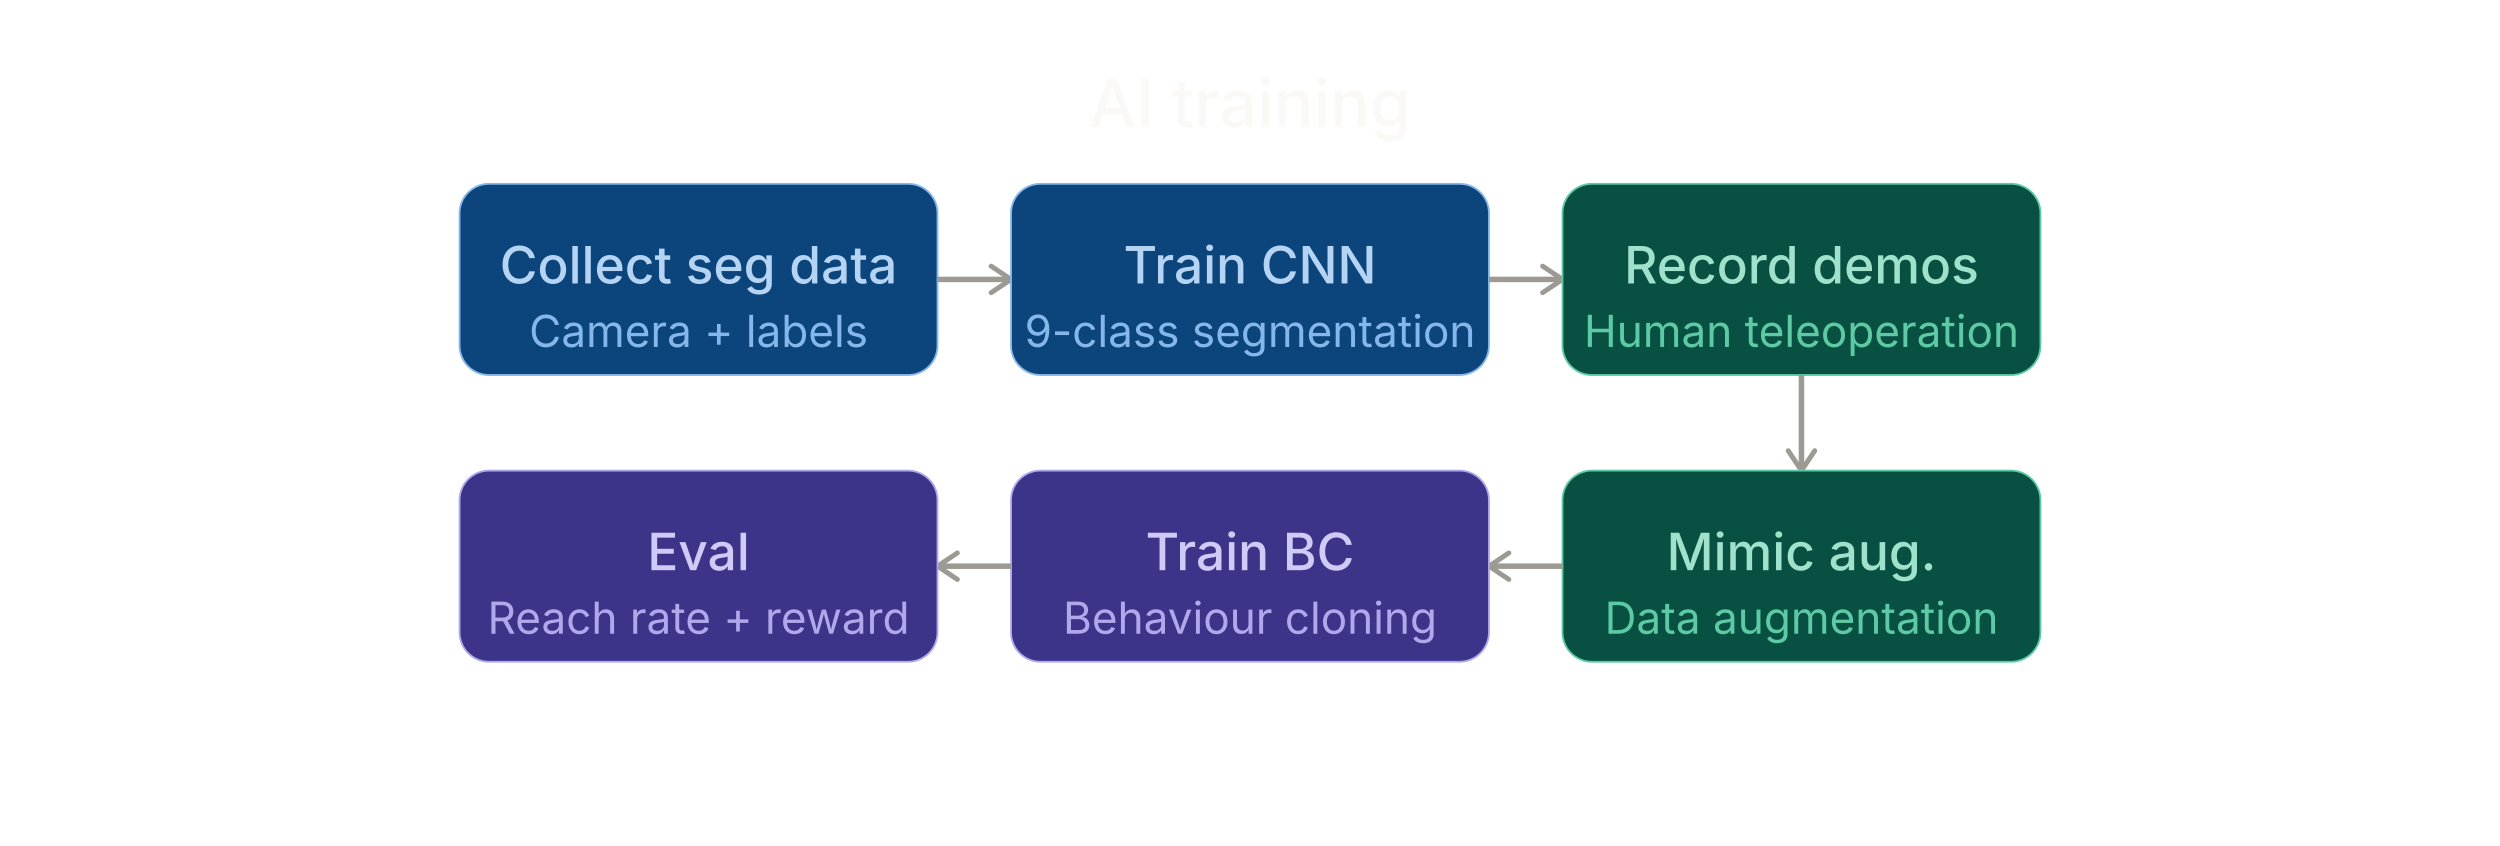
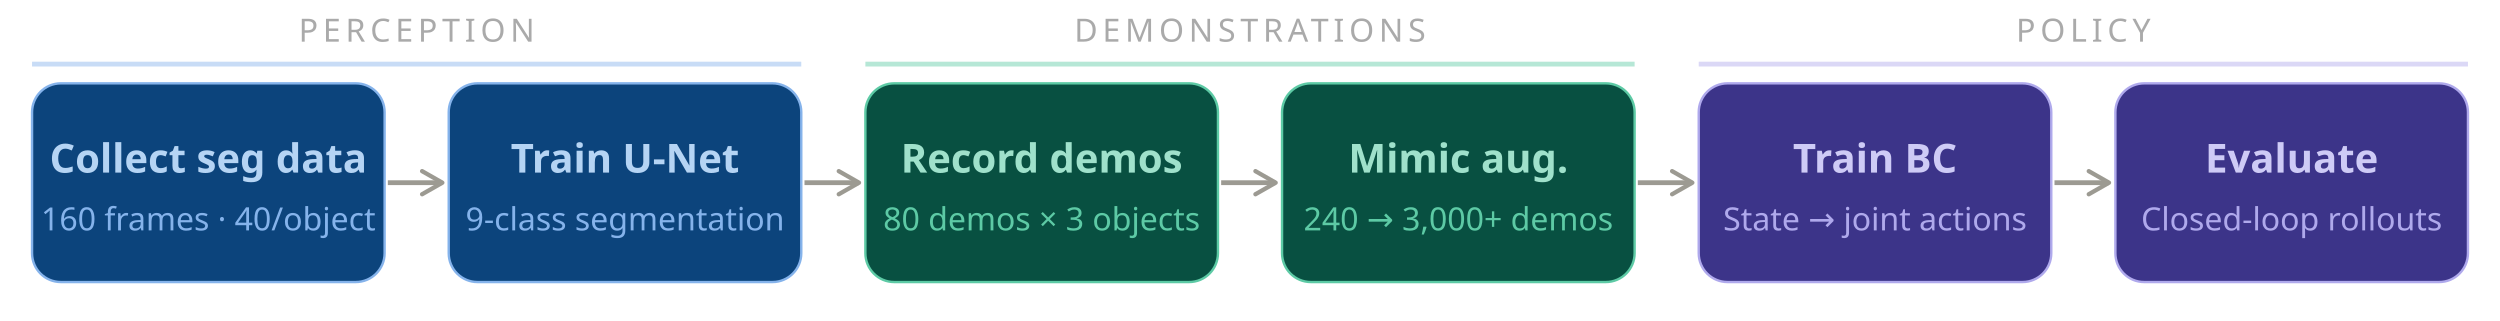
- <svg xmlns="http://www.w3.org/2000/svg" width="100%" viewBox="0 0 680 230" role="img" style="">
+ <svg xmlns="http://www.w3.org/2000/svg" width="100%" viewBox="0 0 780 100" role="img">
  <defs>
-     <marker id="arrow" viewBox="0 0 10 10" refX="8" refY="5" markerWidth="6" markerHeight="6" orient="auto-start-reverse">
-       <path d="M2 1L8 5L2 9" fill="none" stroke="context-stroke" stroke-width="1.5" stroke-linecap="round" stroke-linejoin="round" />
+     <marker id="arr" viewBox="0 0 10 10" refX="9" refY="5" markerWidth="6" markerHeight="6" orient="auto">
+       <path d="M2 1 L9 5 L2 9" fill="none" stroke="#9c9a92" stroke-width="1.5" stroke-linecap="round" stroke-linejoin="round" />
    </marker>
  </defs>
-   <text x="340" y="28" text-anchor="middle" dominant-baseline="central" style="font-size:18px;fill:rgb(250, 249, 245);stroke:none;color:rgb(251, 251, 254);stroke-width:1px;stroke-linecap:butt;stroke-linejoin:miter;opacity:1;font-family:&quot;Anthropic Sans&quot;, -apple-system, BlinkMacSystemFont, &quot;Segoe UI&quot;, sans-serif;font-size:18px;font-weight:500;text-anchor:middle;dominant-baseline:central">AI training</text>
-   <g style="fill:rgb(0, 0, 0);stroke:none;color:rgb(251, 251, 254);stroke-width:1px;stroke-linecap:butt;stroke-linejoin:miter;opacity:1;font-family:&quot;Anthropic Sans&quot;, -apple-system, BlinkMacSystemFont, &quot;Segoe UI&quot;, sans-serif;font-size:16px;font-weight:400;text-anchor:start;dominant-baseline:auto">
-     <rect x="125" y="50" width="130" height="52" rx="8" stroke-width="0.5" style="fill:rgb(12, 68, 124);stroke:rgb(133, 183, 235);color:rgb(251, 251, 254);stroke-width:0.5px;stroke-linecap:butt;stroke-linejoin:miter;opacity:1;font-family:&quot;Anthropic Sans&quot;, -apple-system, BlinkMacSystemFont, &quot;Segoe UI&quot;, sans-serif;font-size:16px;font-weight:400;text-anchor:start;dominant-baseline:auto" />
-     <text x="190" y="72" text-anchor="middle" dominant-baseline="central" style="fill:rgb(181, 212, 244);stroke:none;color:rgb(251, 251, 254);stroke-width:1px;stroke-linecap:butt;stroke-linejoin:miter;opacity:1;font-family:&quot;Anthropic Sans&quot;, -apple-system, BlinkMacSystemFont, &quot;Segoe UI&quot;, sans-serif;font-size:14px;font-weight:500;text-anchor:middle;dominant-baseline:central">Collect seg data</text>
-     <text x="190" y="90" text-anchor="middle" dominant-baseline="central" style="fill:rgb(133, 183, 235);stroke:none;color:rgb(251, 251, 254);stroke-width:1px;stroke-linecap:butt;stroke-linejoin:miter;opacity:1;font-family:&quot;Anthropic Sans&quot;, -apple-system, BlinkMacSystemFont, &quot;Segoe UI&quot;, sans-serif;font-size:12px;font-weight:400;text-anchor:middle;dominant-baseline:central">Camera + labels</text>
-   </g>
-   <line x1="255" y1="76" x2="275" y2="76" marker-end="url(#arrow)" style="fill:none;stroke:rgb(156, 154, 146);color:rgb(251, 251, 254);stroke-width:1.5px;stroke-linecap:butt;stroke-linejoin:miter;opacity:1;font-family:&quot;Anthropic Sans&quot;, -apple-system, BlinkMacSystemFont, &quot;Segoe UI&quot;, sans-serif;font-size:16px;font-weight:400;text-anchor:start;dominant-baseline:auto" />
-   <g style="fill:rgb(0, 0, 0);stroke:none;color:rgb(251, 251, 254);stroke-width:1px;stroke-linecap:butt;stroke-linejoin:miter;opacity:1;font-family:&quot;Anthropic Sans&quot;, -apple-system, BlinkMacSystemFont, &quot;Segoe UI&quot;, sans-serif;font-size:16px;font-weight:400;text-anchor:start;dominant-baseline:auto">
-     <rect x="275" y="50" width="130" height="52" rx="8" stroke-width="0.5" style="fill:rgb(12, 68, 124);stroke:rgb(133, 183, 235);color:rgb(251, 251, 254);stroke-width:0.5px;stroke-linecap:butt;stroke-linejoin:miter;opacity:1;font-family:&quot;Anthropic Sans&quot;, -apple-system, BlinkMacSystemFont, &quot;Segoe UI&quot;, sans-serif;font-size:16px;font-weight:400;text-anchor:start;dominant-baseline:auto" />
-     <text x="340" y="72" text-anchor="middle" dominant-baseline="central" style="fill:rgb(181, 212, 244);stroke:none;color:rgb(251, 251, 254);stroke-width:1px;stroke-linecap:butt;stroke-linejoin:miter;opacity:1;font-family:&quot;Anthropic Sans&quot;, -apple-system, BlinkMacSystemFont, &quot;Segoe UI&quot;, sans-serif;font-size:14px;font-weight:500;text-anchor:middle;dominant-baseline:central">Train CNN</text>
-     <text x="340" y="90" text-anchor="middle" dominant-baseline="central" style="fill:rgb(133, 183, 235);stroke:none;color:rgb(251, 251, 254);stroke-width:1px;stroke-linecap:butt;stroke-linejoin:miter;opacity:1;font-family:&quot;Anthropic Sans&quot;, -apple-system, BlinkMacSystemFont, &quot;Segoe UI&quot;, sans-serif;font-size:12px;font-weight:400;text-anchor:middle;dominant-baseline:central">9-class segmentation</text>
-   </g>
-   <line x1="405" y1="76" x2="425" y2="76" marker-end="url(#arrow)" style="fill:none;stroke:rgb(156, 154, 146);color:rgb(251, 251, 254);stroke-width:1.5px;stroke-linecap:butt;stroke-linejoin:miter;opacity:1;font-family:&quot;Anthropic Sans&quot;, -apple-system, BlinkMacSystemFont, &quot;Segoe UI&quot;, sans-serif;font-size:16px;font-weight:400;text-anchor:start;dominant-baseline:auto" />
-   <g style="fill:rgb(0, 0, 0);stroke:none;color:rgb(251, 251, 254);stroke-width:1px;stroke-linecap:butt;stroke-linejoin:miter;opacity:1;font-family:&quot;Anthropic Sans&quot;, -apple-system, BlinkMacSystemFont, &quot;Segoe UI&quot;, sans-serif;font-size:16px;font-weight:400;text-anchor:start;dominant-baseline:auto">
-     <rect x="425" y="50" width="130" height="52" rx="8" stroke-width="0.5" style="fill:rgb(8, 80, 65);stroke:rgb(93, 202, 165);color:rgb(251, 251, 254);stroke-width:0.5px;stroke-linecap:butt;stroke-linejoin:miter;opacity:1;font-family:&quot;Anthropic Sans&quot;, -apple-system, BlinkMacSystemFont, &quot;Segoe UI&quot;, sans-serif;font-size:16px;font-weight:400;text-anchor:start;dominant-baseline:auto" />
-     <text x="490" y="72" text-anchor="middle" dominant-baseline="central" style="fill:rgb(159, 225, 203);stroke:none;color:rgb(251, 251, 254);stroke-width:1px;stroke-linecap:butt;stroke-linejoin:miter;opacity:1;font-family:&quot;Anthropic Sans&quot;, -apple-system, BlinkMacSystemFont, &quot;Segoe UI&quot;, sans-serif;font-size:14px;font-weight:500;text-anchor:middle;dominant-baseline:central">Record demos</text>
-     <text x="490" y="90" text-anchor="middle" dominant-baseline="central" style="fill:rgb(93, 202, 165);stroke:none;color:rgb(251, 251, 254);stroke-width:1px;stroke-linecap:butt;stroke-linejoin:miter;opacity:1;font-family:&quot;Anthropic Sans&quot;, -apple-system, BlinkMacSystemFont, &quot;Segoe UI&quot;, sans-serif;font-size:12px;font-weight:400;text-anchor:middle;dominant-baseline:central">Human teleoperation</text>
-   </g>
-   <line x1="490" y1="102" x2="490" y2="128" marker-end="url(#arrow)" style="fill:none;stroke:rgb(156, 154, 146);color:rgb(251, 251, 254);stroke-width:1.5px;stroke-linecap:butt;stroke-linejoin:miter;opacity:1;font-family:&quot;Anthropic Sans&quot;, -apple-system, BlinkMacSystemFont, &quot;Segoe UI&quot;, sans-serif;font-size:16px;font-weight:400;text-anchor:start;dominant-baseline:auto" />
-   <g style="fill:rgb(0, 0, 0);stroke:none;color:rgb(251, 251, 254);stroke-width:1px;stroke-linecap:butt;stroke-linejoin:miter;opacity:1;font-family:&quot;Anthropic Sans&quot;, -apple-system, BlinkMacSystemFont, &quot;Segoe UI&quot;, sans-serif;font-size:16px;font-weight:400;text-anchor:start;dominant-baseline:auto">
-     <rect x="425" y="128" width="130" height="52" rx="8" stroke-width="0.5" style="fill:rgb(8, 80, 65);stroke:rgb(93, 202, 165);color:rgb(251, 251, 254);stroke-width:0.5px;stroke-linecap:butt;stroke-linejoin:miter;opacity:1;font-family:&quot;Anthropic Sans&quot;, -apple-system, BlinkMacSystemFont, &quot;Segoe UI&quot;, sans-serif;font-size:16px;font-weight:400;text-anchor:start;dominant-baseline:auto" />
-     <text x="490" y="150" text-anchor="middle" dominant-baseline="central" style="fill:rgb(159, 225, 203);stroke:none;color:rgb(251, 251, 254);stroke-width:1px;stroke-linecap:butt;stroke-linejoin:miter;opacity:1;font-family:&quot;Anthropic Sans&quot;, -apple-system, BlinkMacSystemFont, &quot;Segoe UI&quot;, sans-serif;font-size:14px;font-weight:500;text-anchor:middle;dominant-baseline:central">Mimic aug.</text>
-     <text x="490" y="168" text-anchor="middle" dominant-baseline="central" style="fill:rgb(93, 202, 165);stroke:none;color:rgb(251, 251, 254);stroke-width:1px;stroke-linecap:butt;stroke-linejoin:miter;opacity:1;font-family:&quot;Anthropic Sans&quot;, -apple-system, BlinkMacSystemFont, &quot;Segoe UI&quot;, sans-serif;font-size:12px;font-weight:400;text-anchor:middle;dominant-baseline:central">Data augmentation</text>
-   </g>
-   <line x1="425" y1="154" x2="405" y2="154" marker-end="url(#arrow)" style="fill:none;stroke:rgb(156, 154, 146);color:rgb(251, 251, 254);stroke-width:1.5px;stroke-linecap:butt;stroke-linejoin:miter;opacity:1;font-family:&quot;Anthropic Sans&quot;, -apple-system, BlinkMacSystemFont, &quot;Segoe UI&quot;, sans-serif;font-size:16px;font-weight:400;text-anchor:start;dominant-baseline:auto" />
-   <g style="fill:rgb(0, 0, 0);stroke:none;color:rgb(251, 251, 254);stroke-width:1px;stroke-linecap:butt;stroke-linejoin:miter;opacity:1;font-family:&quot;Anthropic Sans&quot;, -apple-system, BlinkMacSystemFont, &quot;Segoe UI&quot;, sans-serif;font-size:16px;font-weight:400;text-anchor:start;dominant-baseline:auto">
-     <rect x="275" y="128" width="130" height="52" rx="8" stroke-width="0.5" style="fill:rgb(60, 52, 137);stroke:rgb(175, 169, 236);color:rgb(251, 251, 254);stroke-width:0.5px;stroke-linecap:butt;stroke-linejoin:miter;opacity:1;font-family:&quot;Anthropic Sans&quot;, -apple-system, BlinkMacSystemFont, &quot;Segoe UI&quot;, sans-serif;font-size:16px;font-weight:400;text-anchor:start;dominant-baseline:auto" />
-     <text x="340" y="150" text-anchor="middle" dominant-baseline="central" style="fill:rgb(206, 203, 246);stroke:none;color:rgb(251, 251, 254);stroke-width:1px;stroke-linecap:butt;stroke-linejoin:miter;opacity:1;font-family:&quot;Anthropic Sans&quot;, -apple-system, BlinkMacSystemFont, &quot;Segoe UI&quot;, sans-serif;font-size:14px;font-weight:500;text-anchor:middle;dominant-baseline:central">Train BC</text>
-     <text x="340" y="168" text-anchor="middle" dominant-baseline="central" style="fill:rgb(175, 169, 236);stroke:none;color:rgb(251, 251, 254);stroke-width:1px;stroke-linecap:butt;stroke-linejoin:miter;opacity:1;font-family:&quot;Anthropic Sans&quot;, -apple-system, BlinkMacSystemFont, &quot;Segoe UI&quot;, sans-serif;font-size:12px;font-weight:400;text-anchor:middle;dominant-baseline:central">Behaviour cloning</text>
-   </g>
-   <line x1="275" y1="154" x2="255" y2="154" marker-end="url(#arrow)" style="fill:none;stroke:rgb(156, 154, 146);color:rgb(251, 251, 254);stroke-width:1.5px;stroke-linecap:butt;stroke-linejoin:miter;opacity:1;font-family:&quot;Anthropic Sans&quot;, -apple-system, BlinkMacSystemFont, &quot;Segoe UI&quot;, sans-serif;font-size:16px;font-weight:400;text-anchor:start;dominant-baseline:auto" />
-   <g style="fill:rgb(0, 0, 0);stroke:none;color:rgb(251, 251, 254);stroke-width:1px;stroke-linecap:butt;stroke-linejoin:miter;opacity:1;font-family:&quot;Anthropic Sans&quot;, -apple-system, BlinkMacSystemFont, &quot;Segoe UI&quot;, sans-serif;font-size:16px;font-weight:400;text-anchor:start;dominant-baseline:auto">
-     <rect x="125" y="128" width="130" height="52" rx="8" stroke-width="0.5" style="fill:rgb(60, 52, 137);stroke:rgb(175, 169, 236);color:rgb(251, 251, 254);stroke-width:0.5px;stroke-linecap:butt;stroke-linejoin:miter;opacity:1;font-family:&quot;Anthropic Sans&quot;, -apple-system, BlinkMacSystemFont, &quot;Segoe UI&quot;, sans-serif;font-size:16px;font-weight:400;text-anchor:start;dominant-baseline:auto" />
-     <text x="190" y="150" text-anchor="middle" dominant-baseline="central" style="fill:rgb(206, 203, 246);stroke:none;color:rgb(251, 251, 254);stroke-width:1px;stroke-linecap:butt;stroke-linejoin:miter;opacity:1;font-family:&quot;Anthropic Sans&quot;, -apple-system, BlinkMacSystemFont, &quot;Segoe UI&quot;, sans-serif;font-size:14px;font-weight:500;text-anchor:middle;dominant-baseline:central">Eval</text>
-     <text x="190" y="168" text-anchor="middle" dominant-baseline="central" style="fill:rgb(175, 169, 236);stroke:none;color:rgb(251, 251, 254);stroke-width:1px;stroke-linecap:butt;stroke-linejoin:miter;opacity:1;font-family:&quot;Anthropic Sans&quot;, -apple-system, BlinkMacSystemFont, &quot;Segoe UI&quot;, sans-serif;font-size:12px;font-weight:400;text-anchor:middle;dominant-baseline:central">Reach rate + reward</text>
-   </g>
+   <text x="130" y="13" text-anchor="middle" font-size="10" fill="#aaaaaa" font-family="'Google Sans','Noto Sans',sans-serif" letter-spacing="1.5">PERCEPTION</text>
+   <text x="390" y="13" text-anchor="middle" font-size="10" fill="#aaaaaa" font-family="'Google Sans','Noto Sans',sans-serif" letter-spacing="1.5">DEMONSTRATIONS</text>
+   <text x="650" y="13" text-anchor="middle" font-size="10" fill="#aaaaaa" font-family="'Google Sans','Noto Sans',sans-serif" letter-spacing="1.5">POLICY</text>
+   <line x1="10" y1="20" x2="250" y2="20" stroke="#85b3eb" stroke-width="1.5" stroke-opacity="0.45" />
+   <line x1="270" y1="20" x2="510" y2="20" stroke="#5dcaa5" stroke-width="1.5" stroke-opacity="0.45" />
+   <line x1="530" y1="20" x2="770" y2="20" stroke="#afa9ec" stroke-width="1.5" stroke-opacity="0.45" />
+   <rect x="10" y="26" width="110" height="62" rx="9" fill="#0c447c" stroke="#85b3eb" stroke-width="0.75" />
+   <text x="65" y="49" text-anchor="middle" dominant-baseline="central" font-size="12.5" font-weight="600" fill="#b5d4f4" font-family="'Google Sans','Noto Sans',sans-serif">Collect seg data</text>
+   <text x="65" y="68" text-anchor="middle" dominant-baseline="central" font-size="10" fill="#85b3eb" font-family="'Google Sans','Noto Sans',sans-serif">160 frames · 40/object</text>
+   <line x1="121" y1="57" x2="138" y2="57" stroke="#9c9a92" stroke-width="1.5" marker-end="url(#arr)" />
+   <rect x="140" y="26" width="110" height="62" rx="9" fill="#0c447c" stroke="#85b3eb" stroke-width="0.75" />
+   <text x="195" y="49" text-anchor="middle" dominant-baseline="central" font-size="12.5" font-weight="600" fill="#b5d4f4" font-family="'Google Sans','Noto Sans',sans-serif">Train U-Net</text>
+   <text x="195" y="68" text-anchor="middle" dominant-baseline="central" font-size="10" fill="#85b3eb" font-family="'Google Sans','Noto Sans',sans-serif">9-class segmentation</text>
+   <line x1="251" y1="57" x2="268" y2="57" stroke="#9c9a92" stroke-width="1.5" marker-end="url(#arr)" />
+   <rect x="270" y="26" width="110" height="62" rx="9" fill="#085041" stroke="#5dcaa5" stroke-width="0.75" />
+   <text x="325" y="49" text-anchor="middle" dominant-baseline="central" font-size="12.5" font-weight="600" fill="#9fe1cb" font-family="'Google Sans','Noto Sans',sans-serif">Record demos</text>
+   <text x="325" y="68" text-anchor="middle" dominant-baseline="central" font-size="10" fill="#5dcaa5" font-family="'Google Sans','Noto Sans',sans-serif">80 demos × 3 objects</text>
+   <line x1="381" y1="57" x2="398" y2="57" stroke="#9c9a92" stroke-width="1.5" marker-end="url(#arr)" />
+   <rect x="400" y="26" width="110" height="62" rx="9" fill="#085041" stroke="#5dcaa5" stroke-width="0.75" />
+   <text x="455" y="49" text-anchor="middle" dominant-baseline="central" font-size="12.5" font-weight="600" fill="#9fe1cb" font-family="'Google Sans','Noto Sans',sans-serif">Mimic aug.</text>
+   <text x="455" y="68" text-anchor="middle" dominant-baseline="central" font-size="10" fill="#5dcaa5" font-family="'Google Sans','Noto Sans',sans-serif">240 → 3,000+ demos</text>
+   <line x1="511" y1="57" x2="528" y2="57" stroke="#9c9a92" stroke-width="1.5" marker-end="url(#arr)" />
+   <rect x="530" y="26" width="110" height="62" rx="9" fill="#3c3489" stroke="#afa9ec" stroke-width="0.75" />
+   <text x="585" y="49" text-anchor="middle" dominant-baseline="central" font-size="12.5" font-weight="600" fill="#cecbf6" font-family="'Google Sans','Noto Sans',sans-serif">Train BC</text>
+   <text x="585" y="68" text-anchor="middle" dominant-baseline="central" font-size="10" fill="#afa9ec" font-family="'Google Sans','Noto Sans',sans-serif">State → joint actions</text>
+   <line x1="641" y1="57" x2="658" y2="57" stroke="#9c9a92" stroke-width="1.5" marker-end="url(#arr)" />
+   <rect x="660" y="26" width="110" height="62" rx="9" fill="#3c3489" stroke="#afa9ec" stroke-width="0.75" />
+   <text x="715" y="49" text-anchor="middle" dominant-baseline="central" font-size="12.5" font-weight="600" fill="#cecbf6" font-family="'Google Sans','Noto Sans',sans-serif">Evaluate</text>
+   <text x="715" y="68" text-anchor="middle" dominant-baseline="central" font-size="10" fill="#afa9ec" font-family="'Google Sans','Noto Sans',sans-serif">Closed-loop rollouts</text>
</svg>
